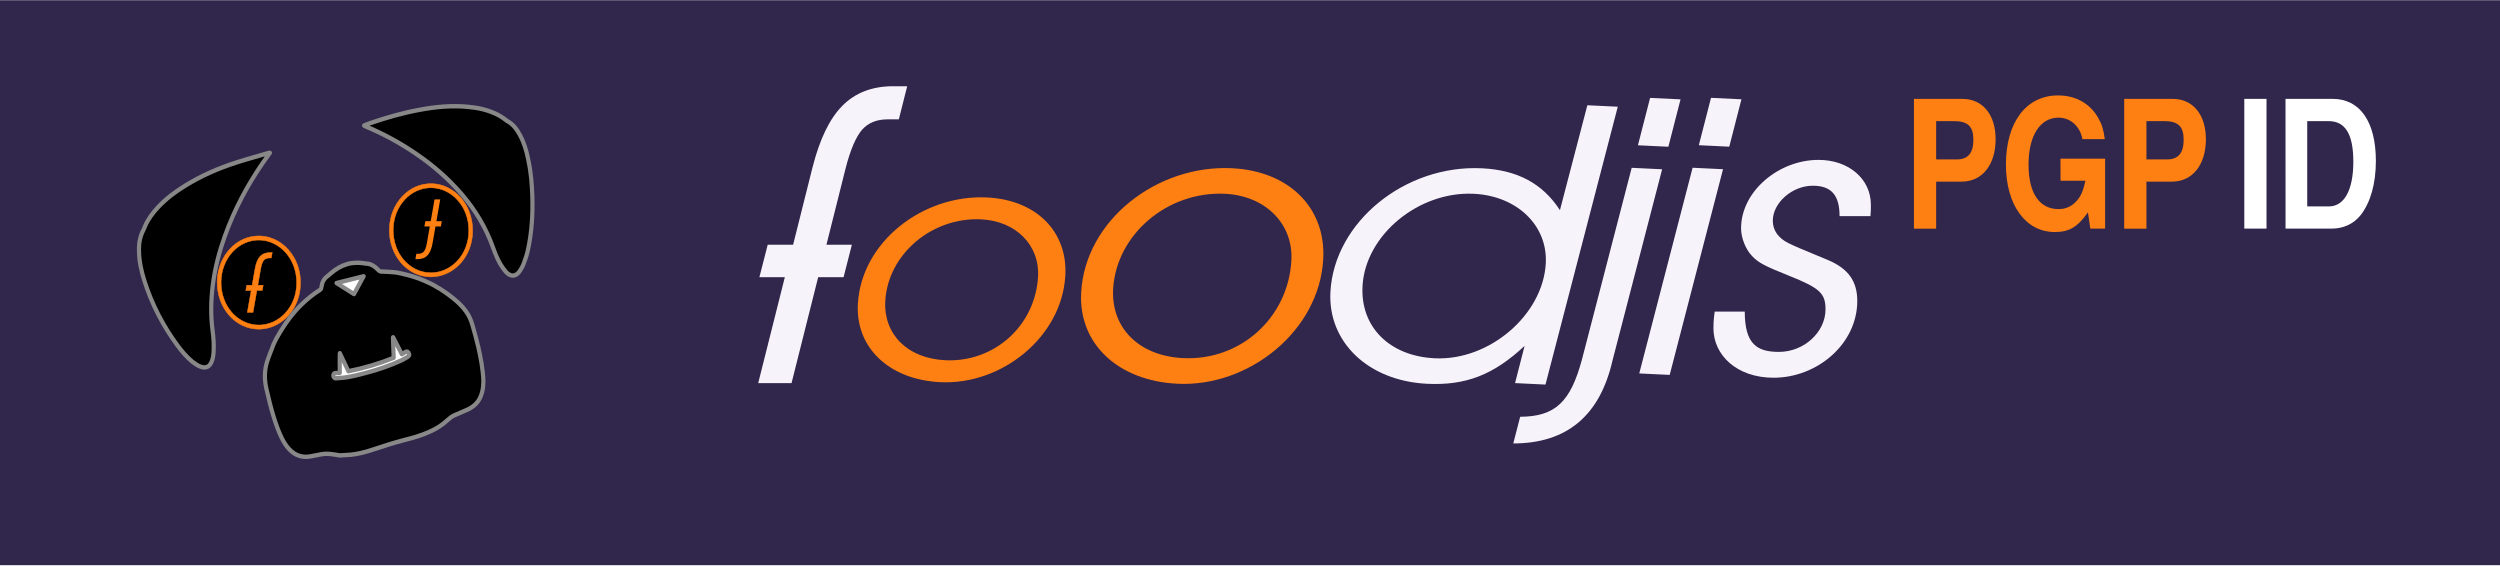
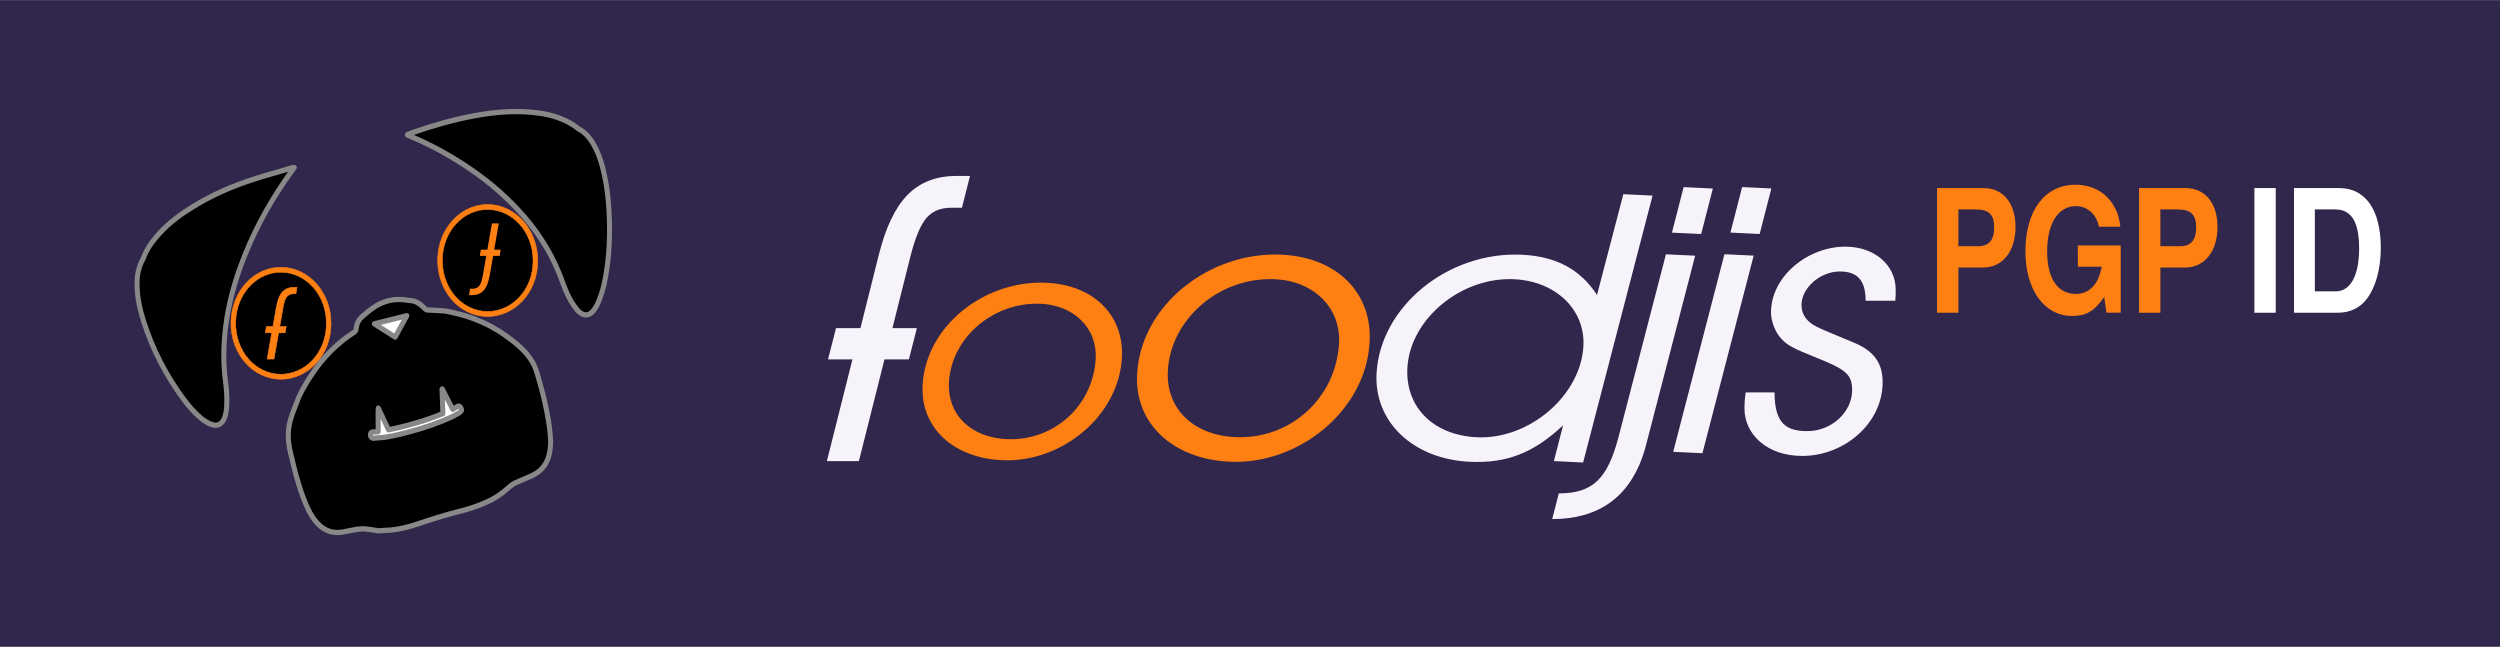
- <svg xmlns="http://www.w3.org/2000/svg" xmlns:xlink="http://www.w3.org/1999/xlink" width="266.2" height="60.2" viewBox="0 0 70.551 15.941" version="1.1" id="svg2378" xml:space="preserve">
+ <svg xmlns="http://www.w3.org/2000/svg" xmlns:xlink="http://www.w3.org/1999/xlink" width="277.1" height="71.7" viewBox="0 0 73.446 18.998" version="1.1" id="svg2378" xml:space="preserve">
  <defs id="defs2375">
    <linearGradient id="linearGradient3578">
      <stop style="stop-color:#da2a2a;stop-opacity:1;" offset="0" id="stop3576" />
    </linearGradient>
    <linearGradient id="linearGradient3550">
      <stop style="stop-color:#1a1a37;stop-opacity:0;" offset="0" id="stop3548" />
    </linearGradient>
    <linearGradient id="linearGradient6959">
      <stop style="stop-color:#888888;stop-opacity:1;" offset="0" id="stop6955" />
      <stop style="stop-color:#888888;stop-opacity:0;" offset="1" id="stop6957" />
    </linearGradient>
    <linearGradient xlink:href="#linearGradient6959" id="linearGradient6961" x1="17.372" y1="195.475" x2="244.382" y2="195.475" gradientUnits="userSpaceOnUse" />
  </defs>
-   <rect id="ground" x="0" y="0" width="70.551" height="15.941" style="fill:#31264b" />
+   <rect id="ground" x="0" y="0" width="73.446" height="18.998" style="fill:#31264b" />
  <g id="layer1">
-     <g id="foodjis-pug" transform="translate(3.41872,1.86208) scale(0.088882)">
-       <clipPath id="fj-clip-pug">
-         <rect x="0" y="0" width="250" height="250" id="fj-rect1" />
-       </clipPath>
-       <clipPath id="fj-clipPath6">
-         <rect x="0" y="0" width="250" height="250" id="fj-rect6" />
-       </clipPath>
-       <g transform="matrix(0.5374568,0,0,0.5501732,0.9449302,-0.4174595)" id="fj-pug" clip-path="url(#fj-clip-pug)">
-         <defs id="fj-defs2">
-           <clipPath id="fj-clipPath2">
-             <rect x="0" y="0" width="250" height="250" id="fj-rect2" />
-           </clipPath>
-         </defs>
-         <defs id="fj-defs49">
-           <linearGradient id="fj-linearGradient2">
-             <stop style="stop-color:#da2a2a;stop-opacity:1;" offset="0" id="fj-stop2" />
-           </linearGradient>
-           <linearGradient id="fj-RESERVED_FOR_INKSCAPE_DUPLICATE_DEF_000000000">
-             <stop style="stop-color:#da2a2a;stop-opacity:1;" offset="0" id="fj-stop3568" />
-           </linearGradient>
-           <linearGradient id="fj-linearGradient3">
-             <stop style="stop-color:#1a1a37;stop-opacity:0;" offset="0" id="fj-stop3" />
-           </linearGradient>
-           <linearGradient id="fj-RESERVED_FOR_INKSCAPE_DUPLICATE_DEF_000000001">
-             <stop style="stop-color:#da2a2a;stop-opacity:1;" offset="0" id="fj-stop3528" />
-           </linearGradient>
-         </defs>
-         <style type="text/css" id="fj-style2-2">
+     <g id="pug-scaled" transform="translate(3.5027,1.8581) scale(1.25) translate(-3.5027,-1.8581)">
+       <g id="foodjis-pug" transform="translate(3.41872,1.86208) scale(0.088882)">
+         <clipPath id="fj-clip-pug">
+           <rect x="0" y="0" width="250" height="250" id="fj-rect1" />
+         </clipPath>
+         <clipPath id="fj-clipPath6">
+           <rect x="0" y="0" width="250" height="250" id="fj-rect6" />
+         </clipPath>
+         <g transform="matrix(0.5374568,0,0,0.5501732,0.9449302,-0.4174595)" id="fj-pug" clip-path="url(#fj-clip-pug)">
+           <defs id="fj-defs2">
+             <clipPath id="fj-clipPath2">
+               <rect x="0" y="0" width="250" height="250" id="fj-rect2" />
+             </clipPath>
+           </defs>
+           <defs id="fj-defs49">
+             <linearGradient id="fj-linearGradient2">
+               <stop style="stop-color:#da2a2a;stop-opacity:1;" offset="0" id="fj-stop2" />
+             </linearGradient>
+             <linearGradient id="fj-RESERVED_FOR_INKSCAPE_DUPLICATE_DEF_000000000">
+               <stop style="stop-color:#da2a2a;stop-opacity:1;" offset="0" id="fj-stop3568" />
+             </linearGradient>
+             <linearGradient id="fj-linearGradient3">
+               <stop style="stop-color:#1a1a37;stop-opacity:0;" offset="0" id="fj-stop3" />
+             </linearGradient>
+             <linearGradient id="fj-RESERVED_FOR_INKSCAPE_DUPLICATE_DEF_000000001">
+               <stop style="stop-color:#da2a2a;stop-opacity:1;" offset="0" id="fj-stop3528" />
+             </linearGradient>
+           </defs>
+           <style type="text/css" id="fj-style2-2">
	.st0{fill:#FAFAFA;}
	.st1{fill:none;}
	.st2{enable-background:new    ;}
	.st3{fill:#FF8012;}
	.st4{font-family:'GalanoClassic-MediumItalic';}
	.st5{font-size:171.889px;}
	.st6{letter-spacing:-5;}
	.st7{fill:#5E6363;}
	.st8{fill:#784343;}
	.st9{fill:#DB4040;}
	.st10{fill:#797474;}
	.st11{fill:none;stroke:#FFC951;stroke-width:4;stroke-miterlimit:10;}
</style>
-         <rect style="fill:#31264b" id="fj-rect19561-9" width="294.068" height="278.864" x="-335.953" y="-57.098" />
-         <g id="fj-g2" style="font-style:italic;font-size:76.851px;line-height:1;font-family:'TeX Gyre Adventor';-inkscape-font-specification:'TeX Gyre Adventor, Italic';letter-spacing:-2.217px;word-spacing:0px;stroke-width:0.443;enable-background:new" class="st2" transform="scale(0.9674853,1.033607)" aria-label="djibian">
-           <path style="letter-spacing:-5;fill:#fafafa" d="m 60.616,338.366 h -5.687 l -3.996,21.441 c -3.535,-5.226 -8.377,-7.685 -14.986,-7.685 -14.371,0 -26.898,12.296 -26.898,26.36 0,10.221 7.993,17.676 18.982,17.676 7.224,0 12.296,-2.459 17.753,-8.607 l -1.383,7.608 h 5.687 z m -25.899,18.982 c 8.069,0 14.141,5.687 14.141,13.372 0,10.452 -9.53,20.212 -19.674,20.212 -8.53,0 -14.217,-5.61 -14.217,-13.91 0,-10.298 9.453,-19.674 19.751,-19.674 z" id="fj-path1" />
-           <path style="letter-spacing:-3.879px;fill:#ff8012" d="m 68.527,353.122 h -5.687 l -7.224,39.117 c -1.691,8.761 -4.381,11.835 -10.913,12.219 l -0.999,5.456 c 9.991,-0.538 15.831,-6.455 17.599,-17.676 z m -4.842,-5.072 h 5.687 l 1.844,-9.683 h -5.687 z m 2.806,47.11 h 5.687 l 7.762,-42.038 h -5.687 z m 8.761,-47.11 h 5.687 l 1.768,-9.683 h -5.687 z" id="fj-path2" />
-           <path style="letter-spacing:-3.879px;fill:#fafafa" d="m 77.983,395.159 h 5.687 l 1.306,-7.224 c 2.69,5.226 8.069,8.223 14.909,8.223 14.371,0 26.744,-12.142 26.744,-26.36 0,-10.298 -7.762,-17.676 -18.521,-17.676 -6.993,0 -13.526,2.997 -17.983,8.223 l 4.073,-21.979 h -5.687 z m 29.05,-37.811 c 8.223,0 13.68,5.38 13.68,13.372 0,10.759 -9.376,20.212 -19.981,20.212 -4.765,0 -8.223,-1.614 -10.913,-4.995 -2.075,-2.69 -2.997,-5.38 -2.997,-8.992 0,-5.226 3.228,-11.528 7.762,-15.14 3.612,-2.843 7.993,-4.457 12.45,-4.457 z m 19.483,37.811 h 5.687 l 7.762,-42.038 h -5.687 z m 8.761,-47.11 h 5.687 l 1.768,-9.683 h -5.687 z m 53.298,5.072 h -5.687 l -1.383,7.455 c -1.537,-2.997 -2.613,-4.304 -4.688,-5.687 -2.767,-1.844 -6.302,-2.767 -10.298,-2.767 -14.294,0 -26.591,12.219 -26.591,26.437 0,10.605 7.531,17.599 18.829,17.599 7.147,0 11.528,-2.075 17.753,-8.377 l -1.383,7.378 h 5.687 z m -22.594,4.227 c 7.685,0 13.372,5.61 13.372,13.295 0,10.682 -9.222,20.289 -19.443,20.289 -8.377,0 -14.064,-5.61 -14.064,-13.833 0,-10.529 9.453,-19.751 20.135,-19.751 z m 20.636,37.811 h 5.687 l 4.304,-23.132 c 0.922,-4.842 1.844,-7.147 3.919,-9.53 2.767,-3.151 7.224,-5.149 11.451,-5.149 6.532,0 10.682,3.919 10.682,10.068 0,1.537 -0.231,3.458 -0.615,5.687 l -4.073,22.056 h 5.687 l 4.073,-22.056 c 0.692,-3.843 0.845,-5.072 0.845,-7.07 0,-8.53 -5.841,-13.91 -15.063,-13.91 -5.303,0 -9.914,2.075 -14.448,6.455 l 0.999,-5.456 h -5.687 z" id="fj-path3" />
-         </g>
-         <g id="fj-g3" transform="matrix(1.370693,0,0,1.411098,-43.53973,1.909353)">
-           <g id="fj-g14" style="stroke:#ff8012;stroke-width:0.2;stroke-dasharray:none;stroke-opacity:1">
-             <g id="fj-g13" transform="matrix(1.17098,0,0,1.17098,-22.43117,-17.41459)" style="stroke:#ff8012;stroke-width:0.171;stroke-dasharray:none;stroke-opacity:1">
-               <path style="color:#000000;fill:#000000;stroke:#ff8012;stroke-width:0.171;stroke-dasharray:none;stroke-opacity:1" d="m 95.804,105.291 c -8.243,-0.076 -14.694,-7.094 -14.55,-15.867 0.143,-8.696 6.881,-15.486 14.98,-15.257 7.741,0.229 14.264,6.866 14.264,15.638 10e-6,8.925 -6.809,15.486 -14.694,15.486 z" id="fj-path4" />
-               <path style="color:#000000;fill:#ff8012;stroke:#ff8012;stroke-width:0.171;stroke-dasharray:none;stroke-opacity:1" d="m 96.254,73.451 c -8.51,-0.24 -15.567,6.901 -15.717,15.961 -0.149,9.13 6.614,16.516 15.26,16.596 h 0.004 0.004 c 8.282,0 15.408,-6.914 15.408,-16.203 0,-9.128 -6.819,-16.113 -14.957,-16.354 z m -0.041,1.432 c 7.344,0.217 13.568,6.504 13.568,14.922 1e-5,8.559 -6.486,14.768 -13.971,14.771 C 87.971,104.504 81.831,97.851 81.969,89.436 82.106,81.103 88.524,74.666 96.213,74.883 Z" id="fj-path13" />
+           <rect style="fill:#31264b" id="fj-rect19561-9" width="294.068" height="278.864" x="-335.953" y="-57.098" />
+           <g id="fj-g2" style="font-style:italic;font-size:76.851px;line-height:1;font-family:'TeX Gyre Adventor';-inkscape-font-specification:'TeX Gyre Adventor, Italic';letter-spacing:-2.217px;word-spacing:0px;stroke-width:0.443;enable-background:new" class="st2" transform="scale(0.9674853,1.033607)" aria-label="djibian">
+             <path style="letter-spacing:-5;fill:#fafafa" d="m 60.616,338.366 h -5.687 l -3.996,21.441 c -3.535,-5.226 -8.377,-7.685 -14.986,-7.685 -14.371,0 -26.898,12.296 -26.898,26.36 0,10.221 7.993,17.676 18.982,17.676 7.224,0 12.296,-2.459 17.753,-8.607 l -1.383,7.608 h 5.687 z m -25.899,18.982 c 8.069,0 14.141,5.687 14.141,13.372 0,10.452 -9.53,20.212 -19.674,20.212 -8.53,0 -14.217,-5.61 -14.217,-13.91 0,-10.298 9.453,-19.674 19.751,-19.674 z" id="fj-path1" />
+             <path style="letter-spacing:-3.879px;fill:#ff8012" d="m 68.527,353.122 h -5.687 l -7.224,39.117 c -1.691,8.761 -4.381,11.835 -10.913,12.219 l -0.999,5.456 c 9.991,-0.538 15.831,-6.455 17.599,-17.676 z m -4.842,-5.072 h 5.687 l 1.844,-9.683 h -5.687 z m 2.806,47.11 h 5.687 l 7.762,-42.038 h -5.687 z m 8.761,-47.11 h 5.687 l 1.768,-9.683 h -5.687 z" id="fj-path2" />
+             <path style="letter-spacing:-3.879px;fill:#fafafa" d="m 77.983,395.159 h 5.687 l 1.306,-7.224 c 2.69,5.226 8.069,8.223 14.909,8.223 14.371,0 26.744,-12.142 26.744,-26.36 0,-10.298 -7.762,-17.676 -18.521,-17.676 -6.993,0 -13.526,2.997 -17.983,8.223 l 4.073,-21.979 h -5.687 z m 29.05,-37.811 c 8.223,0 13.68,5.38 13.68,13.372 0,10.759 -9.376,20.212 -19.981,20.212 -4.765,0 -8.223,-1.614 -10.913,-4.995 -2.075,-2.69 -2.997,-5.38 -2.997,-8.992 0,-5.226 3.228,-11.528 7.762,-15.14 3.612,-2.843 7.993,-4.457 12.45,-4.457 z m 19.483,37.811 h 5.687 l 7.762,-42.038 h -5.687 z m 8.761,-47.11 h 5.687 l 1.768,-9.683 h -5.687 z m 53.298,5.072 h -5.687 l -1.383,7.455 c -1.537,-2.997 -2.613,-4.304 -4.688,-5.687 -2.767,-1.844 -6.302,-2.767 -10.298,-2.767 -14.294,0 -26.591,12.219 -26.591,26.437 0,10.605 7.531,17.599 18.829,17.599 7.147,0 11.528,-2.075 17.753,-8.377 l -1.383,7.378 h 5.687 z m -22.594,4.227 c 7.685,0 13.372,5.61 13.372,13.295 0,10.682 -9.222,20.289 -19.443,20.289 -8.377,0 -14.064,-5.61 -14.064,-13.833 0,-10.529 9.453,-19.751 20.135,-19.751 z m 20.636,37.811 h 5.687 l 4.304,-23.132 c 0.922,-4.842 1.844,-7.147 3.919,-9.53 2.767,-3.151 7.224,-5.149 11.451,-5.149 6.532,0 10.682,3.919 10.682,10.068 0,1.537 -0.231,3.458 -0.615,5.687 l -4.073,22.056 h 5.687 l 4.073,-22.056 c 0.692,-3.843 0.845,-5.072 0.845,-7.07 0,-8.53 -5.841,-13.91 -15.063,-13.91 -5.303,0 -9.914,2.075 -14.448,6.455 l 0.999,-5.456 h -5.687 z" id="fj-path3" />
+           </g>
+           <g id="fj-g3" transform="matrix(1.370693,0,0,1.411098,-43.53973,1.909353)">
+             <g id="fj-g14" style="stroke:#ff8012;stroke-width:0.2;stroke-dasharray:none;stroke-opacity:1">
+               <g id="fj-g13" transform="matrix(1.17098,0,0,1.17098,-22.43117,-17.41459)" style="stroke:#ff8012;stroke-width:0.171;stroke-dasharray:none;stroke-opacity:1">
+                 <path style="color:#000000;fill:#000000;stroke:#ff8012;stroke-width:0.171;stroke-dasharray:none;stroke-opacity:1" d="m 95.804,105.291 c -8.243,-0.076 -14.694,-7.094 -14.55,-15.867 0.143,-8.696 6.881,-15.486 14.98,-15.257 7.741,0.229 14.264,6.866 14.264,15.638 10e-6,8.925 -6.809,15.486 -14.694,15.486 z" id="fj-path4" />
+                 <path style="color:#000000;fill:#ff8012;stroke:#ff8012;stroke-width:0.171;stroke-dasharray:none;stroke-opacity:1" d="m 96.254,73.451 c -8.51,-0.24 -15.567,6.901 -15.717,15.961 -0.149,9.13 6.614,16.516 15.26,16.596 h 0.004 0.004 c 8.282,0 15.408,-6.914 15.408,-16.203 0,-9.128 -6.819,-16.113 -14.957,-16.354 z m -0.041,1.432 c 7.344,0.217 13.568,6.504 13.568,14.922 1e-5,8.559 -6.486,14.768 -13.971,14.771 C 87.971,104.504 81.831,97.851 81.969,89.436 82.106,81.103 88.524,74.666 96.213,74.883 Z" id="fj-path13" />
+               </g>
+               <path style="font-style:italic;font-size:25.606px;line-height:1;font-family:'TeX Gyre Adventor';-inkscape-font-specification:'TeX Gyre Adventor, Italic';letter-spacing:-1.293px;word-spacing:0px;fill:#ff8012;stroke:#ff8012;stroke-width:0.2;enable-background:new" d="m -166.117,-76.06 h 2.526 l -1.688,8.702 h 2.388 l -0.413,2.075 h -2.388 l -1.275,6.589 q -0.663,3.376 -2.238,4.901 -1.575,1.525 -4.413,1.525 h -0.963 l 0.413,-2.125 h 0.788 q 1.675,0 2.551,-0.938 0.863,-0.938 1.338,-3.363 l 1.275,-6.589 h -2.388 l 0.413,-2.075 h 2.388 z" id="fj-text18-3-3" class="st2" transform="matrix(-0.9731534,-0.00181301,0.00191441,-1.027584,-74.19001,21.38062)" aria-label="Ɉ" />
            </g>
-             <path style="font-style:italic;font-size:25.606px;line-height:1;font-family:'TeX Gyre Adventor';-inkscape-font-specification:'TeX Gyre Adventor, Italic';letter-spacing:-1.293px;word-spacing:0px;fill:#ff8012;stroke:#ff8012;stroke-width:0.2;enable-background:new" d="m -166.117,-76.06 h 2.526 l -1.688,8.702 h 2.388 l -0.413,2.075 h -2.388 l -1.275,6.589 q -0.663,3.376 -2.238,4.901 -1.575,1.525 -4.413,1.525 h -0.963 l 0.413,-2.125 h 0.788 q 1.675,0 2.551,-0.938 0.863,-0.938 1.338,-3.363 l 1.275,-6.589 h -2.388 l 0.413,-2.075 h 2.388 z" id="fj-text18-3-3" class="st2" transform="matrix(-0.9731534,-0.00181301,0.00191441,-1.027584,-74.19001,21.38062)" aria-label="Ɉ" />
+             <ellipse transform="matrix(0.9761514,-0.2170907,0.2641001,0.9644953,0,0)" class="st0" cx="101.039" cy="117.902" rx="9.09" ry="7.547" id="fj-ellipse14" style="fill:#ffffff;stroke-width:0.87" />
+             <ellipse transform="matrix(0.9761514,-0.2170907,0.2641001,0.9644953,0,0)" class="st0" cx="101.568" cy="149.414" rx="29.878" ry="11.95" id="fj-ellipse15" style="fill:#ffffff;stroke-width:0.87" />
+             <path d="m 94.601,34.618 c -1.121,1.545 -2.177,2.827 -3.157,4.2 -6.513,9.011 -12.121,18.855 -16.3,29.907 -2.358,6.266 -4.195,12.82 -5.141,19.763 -0.825,6.153 -0.989,12.422 -0.126,18.734 0.379,2.668 0.614,5.418 0.48,8.064 -0.027,1.413 -0.204,2.732 -0.601,4.041 -0.867,2.616 -2.447,3.522 -4.811,2.806 -1.33,-0.409 -2.452,-1.163 -3.65,-2.008 -2.402,-1.868 -4.524,-4.166 -6.509,-6.723 C 48.679,105.546 43.786,96.769 40.465,86.819 39.167,82.876 38.236,78.948 38.174,74.791 c -0.103,-3.186 0.459,-6.168 1.985,-8.757 0.279,-0.43 0.408,-0.955 0.614,-1.389 1.365,-3.037 3.336,-5.43 5.46,-7.64 3.54,-3.654 7.619,-6.49 11.855,-8.966 7.037,-4.127 14.474,-7.177 22.153,-9.51 4.564,-1.402 9.136,-2.537 13.703,-3.851 0.217,-0.08 0.29,-0.076 0.656,-0.061 z" id="fj-path15" style="fill:#000000;fill-opacity:1;stroke:#888888;stroke-width:1.8;stroke-linecap:round;stroke-linejoin:round;stroke-miterlimit:4;stroke-dasharray:none;stroke-opacity:1;paint-order:normal" />
+             <path d="m 135.21,23.399 c 0.724,-0.235 1.445,-0.559 2.169,-0.794 7.167,-2.354 14.492,-4.348 21.913,-5.631 6.838,-1.219 13.769,-1.815 20.813,-1.168 4.035,0.344 8.011,1.128 11.945,2.883 1.485,0.68 2.976,1.538 4.326,2.566 0.152,0.183 0.375,0.281 0.598,0.378 2.232,1.153 3.98,3.171 5.3,5.524 1.782,3.079 2.84,6.394 3.614,9.962 1.189,5.088 1.645,10.145 1.811,15.279 0.24,7.435 -0.255,14.751 -1.858,21.756 -0.447,2.014 -1.117,3.931 -1.863,5.757 -0.473,1.218 -1.168,2.338 -1.869,3.281 -1.687,2.14 -3.808,2.14 -5.776,0.114 -0.834,-0.919 -1.599,-1.923 -2.292,-3.012 -1.235,-1.996 -2.183,-4.157 -3.06,-6.403 -3.208,-8.707 -7.982,-16.066 -13.823,-22.496 -5.689,-6.247 -11.927,-11.368 -18.655,-15.802 -7.325,-4.812 -14.842,-8.749 -22.696,-11.815 -0.223,-0.098 -0.372,-0.192 -0.595,-0.29 0,0 -0.002,-0.088 -0.002,-0.088 z" id="fj-path16" style="fill:#000000;fill-opacity:1;stroke:#888888;stroke-width:1.8;stroke-linecap:round;stroke-linejoin:round;stroke-miterlimit:4;stroke-dasharray:none;stroke-opacity:1;paint-order:normal" />
+             <path d="m 184.375,113.889 c -0.708,-2.942 -1.584,-5.802 -2.463,-8.75 -0.589,-2.054 -1.517,-4.032 -2.774,-5.668 -1.707,-2.271 -3.736,-4.022 -5.843,-5.6 -0.967,-0.742 -1.93,-1.395 -2.893,-2.048 -0.875,-0.561 -1.749,-1.123 -2.624,-1.685 -0.263,-0.186 -0.519,-0.195 -0.782,-0.381 -1.834,-1.126 -3.744,-1.99 -5.651,-2.765 -3.383,-1.446 -6.916,-2.368 -10.443,-3.112 -1.032,-0.214 -1.979,-0.424 -3.004,-0.461 -1.798,-0.152 -3.592,-0.216 -5.387,-0.28 -0.427,-0.015 -0.687,-0.113 -1.042,-0.479 -1.595,-1.559 -3.347,-2.771 -5.395,-2.756 -0.256,-0.009 -0.516,-0.107 -0.772,-0.116 -2.574,-0.357 -5.048,-0.357 -7.496,0.352 -2.534,0.705 -4.873,2.036 -6.942,3.73 -0.496,0.424 -1.077,0.846 -1.573,1.27 -1.413,1.01 -2.214,2.396 -2.482,4.331 -0.059,0.705 -0.305,0.961 -0.804,1.297 -2.671,1.584 -5.158,3.529 -7.552,5.653 -3.63,3.318 -6.727,7.185 -9.465,11.508 -0.561,0.952 -1.126,1.816 -1.688,2.768 -0.397,0.781 -0.794,1.563 -1.192,2.344 -0.158,0.348 -0.312,0.784 -0.466,1.221 -0.702,1.743 -1.49,3.483 -2.104,5.317 -1.391,3.84 -1.409,7.905 -0.312,12.099 0.906,3.656 1.812,7.313 2.967,10.801 0.965,2.951 2.011,5.817 3.393,8.518 0.921,1.801 2.01,3.519 3.427,4.895 2.66,2.658 5.674,3.384 8.898,2.88 1.781,-0.29 3.473,-0.672 5.255,-0.962 1.104,-0.137 2.212,-0.186 3.326,-0.058 1.456,0.14 2.83,0.366 4.204,0.592 1.617,-0.119 3.152,-0.153 4.769,-0.272 3.23,-0.327 6.359,-1.099 9.395,-2.052 4.722,-1.511 9.447,-2.934 14.182,-4.091 3.638,-0.843 7.183,-1.866 10.541,-3.337 2.773,-1.139 5.359,-2.726 7.671,-4.765 0.828,-0.678 1.656,-1.355 2.579,-1.764 1.85,-0.73 3.696,-1.548 5.546,-2.277 1.85,-0.73 3.516,-1.819 4.819,-3.453 1.79,-2.323 2.363,-5.219 2.418,-8.311 -0.18,-4.78 -1.126,-9.498 -2.239,-14.134 z m -49.385,-28.807 -4.163,7.277 -7.509,-4.51 z m 19.487,32.516 c -0.164,0.171 -0.414,0.339 -0.578,0.51 -0.838,0.412 -1.672,0.913 -2.51,1.325 -5.037,2.207 -10.179,3.88 -15.506,5.193 -2.704,0.699 -5.327,1.313 -8.041,1.747 -1.696,0.293 -3.234,0.238 -4.933,0.443 -0.342,-0.012 -0.865,-0.296 -0.977,-1.007 -0.014,-0.354 0.045,-1.059 0.811,-1.12 0.766,-0.061 1.107,-0.049 1.959,-0.107 0.068,-2.738 -0.118,-5.396 0.038,-8.042 1.201,2.429 2.487,4.862 3.691,7.38 6.694,-1.264 13.197,-3.066 19.505,-5.493 -0.107,-2.832 -0.21,-5.576 -0.314,-8.32 0,0 0.082,-0.086 0.082,-0.086 1.28,2.255 2.477,4.596 3.76,6.94 0.752,-0.415 1.084,-0.669 1.754,-0.998 0.168,-0.082 0.674,-0.241 0.947,0.21 0.089,0.092 0.266,0.275 0.365,0.632 0.174,0.095 0.112,0.711 -0.056,0.794 z" id="fj-path17" style="fill:#000000;fill-opacity:1;stroke:#888888;stroke-width:1.8;stroke-linecap:round;stroke-linejoin:round;stroke-miterlimit:4;stroke-dasharray:none;stroke-opacity:1;paint-order:normal" />
+             <g id="fj-g19" transform="matrix(1.17098,0,0,1.17098,51.75884,-38.79521)" style="stroke:#ff8012;stroke-width:0.171;stroke-dasharray:none;stroke-opacity:1">
+               <path style="color:#000000;fill:#000000;stroke:#ff8012;stroke-width:0.171;stroke-dasharray:none;stroke-opacity:1" d="m 95.804,105.291 c -8.243,-0.076 -14.694,-7.094 -14.55,-15.867 0.143,-8.696 6.881,-15.486 14.98,-15.257 7.741,0.229 14.264,6.866 14.264,15.638 10e-6,8.925 -6.809,15.486 -14.694,15.486 z" id="fj-path18" />
+               <path style="color:#000000;fill:#ff8012;stroke:#ff8012;stroke-width:0.171;stroke-dasharray:none;stroke-opacity:1" d="m 96.254,73.451 c -8.51,-0.24 -15.567,6.901 -15.717,15.961 -0.149,9.13 6.614,16.516 15.26,16.596 h 0.004 0.004 c 8.282,0 15.408,-6.914 15.408,-16.203 0,-9.128 -6.819,-16.113 -14.957,-16.354 z m -0.041,1.432 c 7.344,0.217 13.568,6.504 13.568,14.922 1e-5,8.559 -6.486,14.768 -13.971,14.771 C 87.971,104.504 81.831,97.851 81.969,89.436 82.106,81.103 88.524,74.666 96.213,74.883 Z" id="fj-path19" />
+             </g>
+             <path style="font-style:italic;font-size:25.606px;line-height:1;font-family:'TeX Gyre Adventor';-inkscape-font-specification:'TeX Gyre Adventor, Italic';letter-spacing:-1.293px;word-spacing:0px;fill:#ff8012;enable-background:new" d="m 93.876,73.001 h 2.526 l -1.688,8.702 h 2.388 l -0.413,2.075 h -2.388 l -1.275,6.589 q -0.663,3.376 -2.238,4.901 -1.575,1.525 -4.413,1.525 h -0.963 l 0.413,-2.125 h 0.788 q 1.675,0 2.551,-0.938 0.863,-0.938 1.338,-3.363 l 1.275,-6.589 h -2.388 l 0.413,-2.075 h 2.388 z" id="fj-text18-3" class="st2" transform="matrix(0.9731551,0,0,1.027585,74.19001,-21.38062)" aria-label="Ɉ" />
          </g>
-           <ellipse transform="matrix(0.9761514,-0.2170907,0.2641001,0.9644953,0,0)" class="st0" cx="101.039" cy="117.902" rx="9.09" ry="7.547" id="fj-ellipse14" style="fill:#ffffff;stroke-width:0.87" />
-           <ellipse transform="matrix(0.9761514,-0.2170907,0.2641001,0.9644953,0,0)" class="st0" cx="101.568" cy="149.414" rx="29.878" ry="11.95" id="fj-ellipse15" style="fill:#ffffff;stroke-width:0.87" />
-           <path d="m 94.601,34.618 c -1.121,1.545 -2.177,2.827 -3.157,4.2 -6.513,9.011 -12.121,18.855 -16.3,29.907 -2.358,6.266 -4.195,12.82 -5.141,19.763 -0.825,6.153 -0.989,12.422 -0.126,18.734 0.379,2.668 0.614,5.418 0.48,8.064 -0.027,1.413 -0.204,2.732 -0.601,4.041 -0.867,2.616 -2.447,3.522 -4.811,2.806 -1.33,-0.409 -2.452,-1.163 -3.65,-2.008 -2.402,-1.868 -4.524,-4.166 -6.509,-6.723 C 48.679,105.546 43.786,96.769 40.465,86.819 39.167,82.876 38.236,78.948 38.174,74.791 c -0.103,-3.186 0.459,-6.168 1.985,-8.757 0.279,-0.43 0.408,-0.955 0.614,-1.389 1.365,-3.037 3.336,-5.43 5.46,-7.64 3.54,-3.654 7.619,-6.49 11.855,-8.966 7.037,-4.127 14.474,-7.177 22.153,-9.51 4.564,-1.402 9.136,-2.537 13.703,-3.851 0.217,-0.08 0.29,-0.076 0.656,-0.061 z" id="fj-path15" style="fill:#000000;fill-opacity:1;stroke:#888888;stroke-width:1.8;stroke-linecap:round;stroke-linejoin:round;stroke-miterlimit:4;stroke-dasharray:none;stroke-opacity:1;paint-order:normal" />
-           <path d="m 135.21,23.399 c 0.724,-0.235 1.445,-0.559 2.169,-0.794 7.167,-2.354 14.492,-4.348 21.913,-5.631 6.838,-1.219 13.769,-1.815 20.813,-1.168 4.035,0.344 8.011,1.128 11.945,2.883 1.485,0.68 2.976,1.538 4.326,2.566 0.152,0.183 0.375,0.281 0.598,0.378 2.232,1.153 3.98,3.171 5.3,5.524 1.782,3.079 2.84,6.394 3.614,9.962 1.189,5.088 1.645,10.145 1.811,15.279 0.24,7.435 -0.255,14.751 -1.858,21.756 -0.447,2.014 -1.117,3.931 -1.863,5.757 -0.473,1.218 -1.168,2.338 -1.869,3.281 -1.687,2.14 -3.808,2.14 -5.776,0.114 -0.834,-0.919 -1.599,-1.923 -2.292,-3.012 -1.235,-1.996 -2.183,-4.157 -3.06,-6.403 -3.208,-8.707 -7.982,-16.066 -13.823,-22.496 -5.689,-6.247 -11.927,-11.368 -18.655,-15.802 -7.325,-4.812 -14.842,-8.749 -22.696,-11.815 -0.223,-0.098 -0.372,-0.192 -0.595,-0.29 0,0 -0.002,-0.088 -0.002,-0.088 z" id="fj-path16" style="fill:#000000;fill-opacity:1;stroke:#888888;stroke-width:1.8;stroke-linecap:round;stroke-linejoin:round;stroke-miterlimit:4;stroke-dasharray:none;stroke-opacity:1;paint-order:normal" />
-           <path d="m 184.375,113.889 c -0.708,-2.942 -1.584,-5.802 -2.463,-8.75 -0.589,-2.054 -1.517,-4.032 -2.774,-5.668 -1.707,-2.271 -3.736,-4.022 -5.843,-5.6 -0.967,-0.742 -1.93,-1.395 -2.893,-2.048 -0.875,-0.561 -1.749,-1.123 -2.624,-1.685 -0.263,-0.186 -0.519,-0.195 -0.782,-0.381 -1.834,-1.126 -3.744,-1.99 -5.651,-2.765 -3.383,-1.446 -6.916,-2.368 -10.443,-3.112 -1.032,-0.214 -1.979,-0.424 -3.004,-0.461 -1.798,-0.152 -3.592,-0.216 -5.387,-0.28 -0.427,-0.015 -0.687,-0.113 -1.042,-0.479 -1.595,-1.559 -3.347,-2.771 -5.395,-2.756 -0.256,-0.009 -0.516,-0.107 -0.772,-0.116 -2.574,-0.357 -5.048,-0.357 -7.496,0.352 -2.534,0.705 -4.873,2.036 -6.942,3.73 -0.496,0.424 -1.077,0.846 -1.573,1.27 -1.413,1.01 -2.214,2.396 -2.482,4.331 -0.059,0.705 -0.305,0.961 -0.804,1.297 -2.671,1.584 -5.158,3.529 -7.552,5.653 -3.63,3.318 -6.727,7.185 -9.465,11.508 -0.561,0.952 -1.126,1.816 -1.688,2.768 -0.397,0.781 -0.794,1.563 -1.192,2.344 -0.158,0.348 -0.312,0.784 -0.466,1.221 -0.702,1.743 -1.49,3.483 -2.104,5.317 -1.391,3.84 -1.409,7.905 -0.312,12.099 0.906,3.656 1.812,7.313 2.967,10.801 0.965,2.951 2.011,5.817 3.393,8.518 0.921,1.801 2.01,3.519 3.427,4.895 2.66,2.658 5.674,3.384 8.898,2.88 1.781,-0.29 3.473,-0.672 5.255,-0.962 1.104,-0.137 2.212,-0.186 3.326,-0.058 1.456,0.14 2.83,0.366 4.204,0.592 1.617,-0.119 3.152,-0.153 4.769,-0.272 3.23,-0.327 6.359,-1.099 9.395,-2.052 4.722,-1.511 9.447,-2.934 14.182,-4.091 3.638,-0.843 7.183,-1.866 10.541,-3.337 2.773,-1.139 5.359,-2.726 7.671,-4.765 0.828,-0.678 1.656,-1.355 2.579,-1.764 1.85,-0.73 3.696,-1.548 5.546,-2.277 1.85,-0.73 3.516,-1.819 4.819,-3.453 1.79,-2.323 2.363,-5.219 2.418,-8.311 -0.18,-4.78 -1.126,-9.498 -2.239,-14.134 z m -49.385,-28.807 -4.163,7.277 -7.509,-4.51 z m 19.487,32.516 c -0.164,0.171 -0.414,0.339 -0.578,0.51 -0.838,0.412 -1.672,0.913 -2.51,1.325 -5.037,2.207 -10.179,3.88 -15.506,5.193 -2.704,0.699 -5.327,1.313 -8.041,1.747 -1.696,0.293 -3.234,0.238 -4.933,0.443 -0.342,-0.012 -0.865,-0.296 -0.977,-1.007 -0.014,-0.354 0.045,-1.059 0.811,-1.12 0.766,-0.061 1.107,-0.049 1.959,-0.107 0.068,-2.738 -0.118,-5.396 0.038,-8.042 1.201,2.429 2.487,4.862 3.691,7.38 6.694,-1.264 13.197,-3.066 19.505,-5.493 -0.107,-2.832 -0.21,-5.576 -0.314,-8.32 0,0 0.082,-0.086 0.082,-0.086 1.28,2.255 2.477,4.596 3.76,6.94 0.752,-0.415 1.084,-0.669 1.754,-0.998 0.168,-0.082 0.674,-0.241 0.947,0.21 0.089,0.092 0.266,0.275 0.365,0.632 0.174,0.095 0.112,0.711 -0.056,0.794 z" id="fj-path17" style="fill:#000000;fill-opacity:1;stroke:#888888;stroke-width:1.8;stroke-linecap:round;stroke-linejoin:round;stroke-miterlimit:4;stroke-dasharray:none;stroke-opacity:1;paint-order:normal" />
-           <g id="fj-g19" transform="matrix(1.17098,0,0,1.17098,51.75884,-38.79521)" style="stroke:#ff8012;stroke-width:0.171;stroke-dasharray:none;stroke-opacity:1">
-             <path style="color:#000000;fill:#000000;stroke:#ff8012;stroke-width:0.171;stroke-dasharray:none;stroke-opacity:1" d="m 95.804,105.291 c -8.243,-0.076 -14.694,-7.094 -14.55,-15.867 0.143,-8.696 6.881,-15.486 14.98,-15.257 7.741,0.229 14.264,6.866 14.264,15.638 10e-6,8.925 -6.809,15.486 -14.694,15.486 z" id="fj-path18" />
-             <path style="color:#000000;fill:#ff8012;stroke:#ff8012;stroke-width:0.171;stroke-dasharray:none;stroke-opacity:1" d="m 96.254,73.451 c -8.51,-0.24 -15.567,6.901 -15.717,15.961 -0.149,9.13 6.614,16.516 15.26,16.596 h 0.004 0.004 c 8.282,0 15.408,-6.914 15.408,-16.203 0,-9.128 -6.819,-16.113 -14.957,-16.354 z m -0.041,1.432 c 7.344,0.217 13.568,6.504 13.568,14.922 1e-5,8.559 -6.486,14.768 -13.971,14.771 C 87.971,104.504 81.831,97.851 81.969,89.436 82.106,81.103 88.524,74.666 96.213,74.883 Z" id="fj-path19" />
-           </g>
-           <path style="font-style:italic;font-size:25.606px;line-height:1;font-family:'TeX Gyre Adventor';-inkscape-font-specification:'TeX Gyre Adventor, Italic';letter-spacing:-1.293px;word-spacing:0px;fill:#ff8012;enable-background:new" d="m 93.876,73.001 h 2.526 l -1.688,8.702 h 2.388 l -0.413,2.075 h -2.388 l -1.275,6.589 q -0.663,3.376 -2.238,4.901 -1.575,1.525 -4.413,1.525 h -0.963 l 0.413,-2.125 h 0.788 q 1.675,0 2.551,-0.938 0.863,-0.938 1.338,-3.363 l 1.275,-6.589 h -2.388 l 0.413,-2.075 h 2.388 z" id="fj-text18-3" class="st2" transform="matrix(0.9731551,0,0,1.027585,74.19001,-21.38062)" aria-label="Ɉ" />
        </g>
      </g>
    </g>
    <g id="g11661">
-       <g id="text18" style="font-style:italic;font-size:11.319px;line-height:1;font-family:'TeX Gyre Adventor';-inkscape-font-specification:'TeX Gyre Adventor, Italic';letter-spacing:-0.327px;word-spacing:0px;stroke-width:0.065" class="st2" transform="scale(1.041056,0.960563)" aria-label="oodjis">
-         <path style="font-size:9.574px;fill:#ff8012" d="m 23.255,8.918 c -0.068,1.291 0.851,2.231 2.238,2.303 1.654,0.087 3.291,-1.323 3.385,-3.13 C 28.946,6.791 28.084,5.863 26.755,5.794 25.015,5.702 23.35,7.101 23.255,8.918 Z m 0.743,-0.086 c 0.072,-1.367 1.261,-2.465 2.599,-2.395 0.937,0.049 1.59,0.754 1.542,1.682 -0.076,1.444 -1.187,2.526 -2.516,2.457 -1.023,-0.054 -1.676,-0.759 -1.625,-1.744 z" id="path2" />
-         <path style="font-size:11.17px;letter-spacing:-0.571px;fill:#ff8012" d="m 29.308,8.58 c -0.079,1.506 0.993,2.602 2.611,2.687 1.93,0.101 3.839,-1.544 3.95,-3.652 0.08,-1.517 -0.926,-2.599 -2.477,-2.68 -2.03,-0.106 -3.973,1.526 -4.084,3.645 z m 0.867,-0.1 c 0.084,-1.595 1.471,-2.876 3.032,-2.794 1.093,0.057 1.855,0.88 1.799,1.962 -0.088,1.684 -1.385,2.948 -2.935,2.866 -1.194,-0.063 -1.956,-0.885 -1.896,-2.034 z" id="path3" />
-         <path style="font-size:11.17px;letter-spacing:-0.571px;fill:#f6f4fa" d="m 36.065,8.558 c -0.078,1.484 1.026,2.626 2.621,2.71 1.049,0.055 1.803,-0.263 2.642,-1.114 l -0.259,1.094 0.825,0.043 1.96,-8.163 -0.825,-0.043 -0.743,3.082 C 41.814,5.381 41.13,4.987 40.17,4.937 38.084,4.827 36.172,6.517 36.065,8.558 Z m 0.87,-0.167 c 0.078,-1.495 1.522,-2.784 3.016,-2.705 1.171,0.061 2.009,0.933 1.951,2.049 -0.08,1.517 -1.537,2.861 -3.009,2.784 -1.227,-0.064 -2.021,-0.922 -1.958,-2.127 z m 4.086,4.63 c 1.454,-0.002 2.347,-0.817 2.689,-2.432 l 1.346,-5.623 -0.825,-0.043 -1.346,5.623 c -0.312,1.259 -0.726,1.685 -1.677,1.691 z m 3.379,-8.76 0.825,0.043 0.33,-1.392 -0.825,-0.043 z" id="path4" />
-         <path style="font-size:11.17px;letter-spacing:0px;fill:#f6f4fa" d="m 44.436,10.964 0.825,0.043 1.446,-6.043 -0.825,-0.043 z m 1.615,-6.705 0.825,0.043 0.33,-1.392 -0.825,-0.043 z m 0.396,5.379 c 0,0.782 0.626,1.452 1.631,1.452 1.184,0 2.268,-0.994 2.268,-2.256 0,-0.57 -0.235,-0.949 -0.804,-1.206 C 48.815,7.304 48.625,7.214 48.48,7.136 48.212,6.991 48.056,6.767 48.056,6.477 c 0,-0.525 0.525,-1.028 1.084,-1.028 0.503,0 0.726,0.279 0.726,0.894 h 0.838 c 0.011,-0.123 0.011,-0.246 0.011,-0.335 0,-0.76 -0.603,-1.318 -1.419,-1.318 -1.084,0 -2.1,0.927 -2.1,2.011 0,0.279 0.123,0.614 0.29,0.804 0.168,0.201 0.346,0.302 1.016,0.592 0.827,0.357 0.983,0.514 0.983,0.983 0,0.67 -0.581,1.251 -1.262,1.251 -0.581,0 -0.927,-0.212 -0.927,-1.184 h -0.815 c -0.034,0.268 -0.034,0.38 -0.034,0.491 z" id="path5" />
+       <g transform="translate(2.8956,2.7386)">
+         <g id="text18" style="font-style:italic;font-size:11.319px;line-height:1;font-family:'TeX Gyre Adventor';-inkscape-font-specification:'TeX Gyre Adventor, Italic';letter-spacing:-0.327px;word-spacing:0px;stroke-width:0.065" class="st2" transform="scale(1.041056,0.960563)" aria-label="oodjis">
+           <path style="font-size:9.574px;fill:#ff8012" d="m 23.255,8.918 c -0.068,1.291 0.851,2.231 2.238,2.303 1.654,0.087 3.291,-1.323 3.385,-3.13 C 28.946,6.791 28.084,5.863 26.755,5.794 25.015,5.702 23.35,7.101 23.255,8.918 Z m 0.743,-0.086 c 0.072,-1.367 1.261,-2.465 2.599,-2.395 0.937,0.049 1.59,0.754 1.542,1.682 -0.076,1.444 -1.187,2.526 -2.516,2.457 -1.023,-0.054 -1.676,-0.759 -1.625,-1.744 z" id="path2" />
+           <path style="font-size:11.17px;letter-spacing:-0.571px;fill:#ff8012" d="m 29.308,8.58 c -0.079,1.506 0.993,2.602 2.611,2.687 1.93,0.101 3.839,-1.544 3.95,-3.652 0.08,-1.517 -0.926,-2.599 -2.477,-2.68 -2.03,-0.106 -3.973,1.526 -4.084,3.645 z m 0.867,-0.1 c 0.084,-1.595 1.471,-2.876 3.032,-2.794 1.093,0.057 1.855,0.88 1.799,1.962 -0.088,1.684 -1.385,2.948 -2.935,2.866 -1.194,-0.063 -1.956,-0.885 -1.896,-2.034 z" id="path3" />
+           <path style="font-size:11.17px;letter-spacing:-0.571px;fill:#f6f4fa" d="m 36.065,8.558 c -0.078,1.484 1.026,2.626 2.621,2.71 1.049,0.055 1.803,-0.263 2.642,-1.114 l -0.259,1.094 0.825,0.043 1.96,-8.163 -0.825,-0.043 -0.743,3.082 C 41.814,5.381 41.13,4.987 40.17,4.937 38.084,4.827 36.172,6.517 36.065,8.558 Z m 0.87,-0.167 c 0.078,-1.495 1.522,-2.784 3.016,-2.705 1.171,0.061 2.009,0.933 1.951,2.049 -0.08,1.517 -1.537,2.861 -3.009,2.784 -1.227,-0.064 -2.021,-0.922 -1.958,-2.127 z m 4.086,4.63 c 1.454,-0.002 2.347,-0.817 2.689,-2.432 l 1.346,-5.623 -0.825,-0.043 -1.346,5.623 c -0.312,1.259 -0.726,1.685 -1.677,1.691 z m 3.379,-8.76 0.825,0.043 0.33,-1.392 -0.825,-0.043 z" id="path4" />
+           <path style="font-size:11.17px;letter-spacing:0px;fill:#f6f4fa" d="m 44.436,10.964 0.825,0.043 1.446,-6.043 -0.825,-0.043 z m 1.615,-6.705 0.825,0.043 0.33,-1.392 -0.825,-0.043 z m 0.396,5.379 c 0,0.782 0.626,1.452 1.631,1.452 1.184,0 2.268,-0.994 2.268,-2.256 0,-0.57 -0.235,-0.949 -0.804,-1.206 C 48.815,7.304 48.625,7.214 48.48,7.136 48.212,6.991 48.056,6.767 48.056,6.477 c 0,-0.525 0.525,-1.028 1.084,-1.028 0.503,0 0.726,0.279 0.726,0.894 h 0.838 c 0.011,-0.123 0.011,-0.246 0.011,-0.335 0,-0.76 -0.603,-1.318 -1.419,-1.318 -1.084,0 -2.1,0.927 -2.1,2.011 0,0.279 0.123,0.614 0.29,0.804 0.168,0.201 0.346,0.302 1.016,0.592 0.827,0.357 0.983,0.514 0.983,0.983 0,0.67 -0.581,1.251 -1.262,1.251 -0.581,0 -0.927,-0.212 -0.927,-1.184 h -0.815 c -0.034,0.268 -0.034,0.38 -0.034,0.491 z" id="path5" />
+         </g>
      </g>
-       <g id="f-raised" transform="translate(7.7332,1.1937) scale(0.6805)">
-         <g id="g24160-9" transform="matrix(-0.465892,0,0.04571482,-0.5582652,63.25388,57.87792)" style="fill:#f6f4fa;stroke:none;stroke-opacity:0.985;fill-opacity:1">
-           <path id="path6" style="-inkscape-font-specification:'TeX Gyre Adventor, Italic';stroke-opacity:1" d="M 90.519 100.429 C 92.363 100.429 93.841 99.95 94.897 98.974 C 95.953 97.999 96.674 96.468 97.1 94.4 L 97.101 94.399 L 98.264 88.657 L 100.525 88.657 L 101.029 86.243 L 98.765 86.243 L 100.363 78.373 L 97.396 78.373 L 95.796 86.243 L 93.535 86.243 L 93.033 88.657 L 95.297 88.657 L 94.154 94.298 C 93.859 95.736 93.434 96.709 92.954 97.207 C 92.462 97.709 91.75 97.97 90.745 97.97 L 89.767 97.97 L 89.265 100.429 L 90.519 100.429 z " />
+       <g transform="translate(2.8956,2.7386)">
+         <g id="f-raised" transform="translate(7.7332,1.1937) scale(0.6805)">
+           <g id="g24160-9" transform="matrix(-0.465892,0,0.04571482,-0.5582652,63.25388,57.87792)" style="fill:#f6f4fa;stroke:none;stroke-opacity:0.985;fill-opacity:1">
+             <path id="path6" style="-inkscape-font-specification:'TeX Gyre Adventor, Italic';stroke-opacity:1" d="M 90.519 100.429 C 92.363 100.429 93.841 99.95 94.897 98.974 C 95.953 97.999 96.674 96.468 97.1 94.4 L 97.101 94.399 L 98.264 88.657 L 100.525 88.657 L 101.029 86.243 L 98.765 86.243 L 100.363 78.373 L 97.396 78.373 L 95.796 86.243 L 93.535 86.243 L 93.033 88.657 L 95.297 88.657 L 94.154 94.298 C 93.859 95.736 93.434 96.709 92.954 97.207 C 92.462 97.709 91.75 97.97 90.745 97.97 L 89.767 97.97 L 89.265 100.429 L 90.519 100.429 z " />
+           </g>
        </g>
      </g>
    </g>
-     <g id="pgp-id" style="font-weight:bold;font-size:5.1px;font-family:'Nimbus Sans Narrow';letter-spacing:-0.05px" aria-label="PGPID">
-       <path style="fill:#ff8012" d="m 54.639,5.119 h 0.719 c 0.581,0 0.959,-0.474 0.959,-1.198 0,-0.694 -0.367,-1.137 -0.933,-1.137 h -1.372 v 3.662 h 0.627 z m 0,-0.627 v -1.081 h 0.5 c 0.393,0 0.551,0.148 0.551,0.525 0,0.377 -0.153,0.556 -0.469,0.556 z m 3.51,0.602 h 0.704 c -0.071,0.306 -0.133,0.444 -0.26,0.581 -0.138,0.148 -0.301,0.219 -0.5,0.219 -0.541,0 -0.847,-0.454 -0.847,-1.255 0,-0.816 0.326,-1.326 0.847,-1.326 0.337,0 0.612,0.25 0.673,0.607 h 0.632 c -0.036,-0.265 -0.076,-0.408 -0.184,-0.597 -0.235,-0.413 -0.637,-0.637 -1.137,-0.637 -0.898,0 -1.469,0.76 -1.469,1.953 0,1.137 0.556,1.902 1.377,1.902 0.408,0 0.643,-0.138 0.938,-0.556 l 0.066,0.459 h 0.418 v -1.974 h -1.26 z m 2.424,0.025 h 0.719 c 0.581,0 0.959,-0.474 0.959,-1.198 0,-0.694 -0.367,-1.137 -0.933,-1.137 h -1.372 v 3.662 h 0.627 z m 0,-0.627 v -1.081 h 0.5 c 0.393,0 0.551,0.148 0.551,0.525 0,0.377 -0.153,0.556 -0.469,0.556 z" id="path7" />
-       <path style="fill:#ffffff" d="m 63.962,2.783 h -0.627 v 3.662 h 0.627 z m 0.537,3.662 h 1.3 c 0.332,0 0.622,-0.133 0.821,-0.383 0.275,-0.352 0.428,-0.887 0.428,-1.525 0,-1.112 -0.449,-1.754 -1.224,-1.754 h -1.326 z m 0.612,-3.034 h 0.602 c 0.474,0 0.699,0.372 0.699,1.147 0,0.796 -0.255,1.26 -0.689,1.26 h -0.612 z" id="path8" />
+     <g transform="translate(2.8956,2.7386)">
+       <g id="pgp-id" style="font-weight:bold;font-size:5.1px;font-family:'Nimbus Sans Narrow';letter-spacing:-0.05px" aria-label="PGPID">
+         <path style="fill:#ff8012" d="m 54.639,5.119 h 0.719 c 0.581,0 0.959,-0.474 0.959,-1.198 0,-0.694 -0.367,-1.137 -0.933,-1.137 h -1.372 v 3.662 h 0.627 z m 0,-0.627 v -1.081 h 0.5 c 0.393,0 0.551,0.148 0.551,0.525 0,0.377 -0.153,0.556 -0.469,0.556 z m 3.51,0.602 h 0.704 c -0.071,0.306 -0.133,0.444 -0.26,0.581 -0.138,0.148 -0.301,0.219 -0.5,0.219 -0.541,0 -0.847,-0.454 -0.847,-1.255 0,-0.816 0.326,-1.326 0.847,-1.326 0.337,0 0.612,0.25 0.673,0.607 h 0.632 c -0.036,-0.265 -0.076,-0.408 -0.184,-0.597 -0.235,-0.413 -0.637,-0.637 -1.137,-0.637 -0.898,0 -1.469,0.76 -1.469,1.953 0,1.137 0.556,1.902 1.377,1.902 0.408,0 0.643,-0.138 0.938,-0.556 l 0.066,0.459 h 0.418 v -1.974 h -1.26 z m 2.424,0.025 h 0.719 c 0.581,0 0.959,-0.474 0.959,-1.198 0,-0.694 -0.367,-1.137 -0.933,-1.137 h -1.372 v 3.662 h 0.627 z m 0,-0.627 v -1.081 h 0.5 c 0.393,0 0.551,0.148 0.551,0.525 0,0.377 -0.153,0.556 -0.469,0.556 z" id="path7" />
+         <path style="fill:#ffffff" d="m 63.962,2.783 h -0.627 v 3.662 h 0.627 z m 0.537,3.662 h 1.3 c 0.332,0 0.622,-0.133 0.821,-0.383 0.275,-0.352 0.428,-0.887 0.428,-1.525 0,-1.112 -0.449,-1.754 -1.224,-1.754 h -1.326 z m 0.612,-3.034 h 0.602 c 0.474,0 0.699,0.372 0.699,1.147 0,0.796 -0.255,1.26 -0.689,1.26 h -0.612 z" id="path8" />
+       </g>
    </g>
  </g>
  <style type="text/css" id="style2">
	.st0{fill:#FAFAFA;}
	.st1{fill:none;}
	.st2{enable-background:new    ;}
	.st3{fill:#FF8012;}
	.st4{font-family:'GalanoClassic-MediumItalic';}
	.st5{font-size:171.889px;}
	.st6{letter-spacing:-5;}
	.st7{fill:#5E6363;}
	.st8{fill:#784343;}
	.st9{fill:#DB4040;}
	.st10{fill:#797474;}
	.st11{fill:none;stroke:#FFC951;stroke-width:4;stroke-miterlimit:10;}
</style>
  <style type="text/css" id="style2-7">
	.st0{fill:#FAFAFA;}
	.st1{fill:none;}
	.st2{enable-background:new    ;}
	.st3{fill:#FF8012;}
	.st4{font-family:'GalanoClassic-MediumItalic';}
	.st5{font-size:171.889px;}
	.st6{letter-spacing:-5;}
	.st7{fill:#5E6363;}
	.st8{fill:#784343;}
	.st9{fill:#DB4040;}
	.st10{fill:#797474;}
	.st11{fill:none;stroke:#FFC951;stroke-width:4;stroke-miterlimit:10;}
</style>
  <style type="text/css" id="style2-3">
	.st0{fill:#FAFAFA;}
	.st1{fill:none;}
	.st2{enable-background:new    ;}
	.st3{fill:#FF8012;}
	.st4{font-family:'GalanoClassic-MediumItalic';}
	.st5{font-size:171.889px;}
	.st6{letter-spacing:-5;}
	.st7{fill:#5E6363;}
	.st8{fill:#784343;}
	.st9{fill:#DB4040;}
	.st10{fill:#797474;}
	.st11{fill:none;stroke:#FFC951;stroke-width:4;stroke-miterlimit:10;}
</style>
</svg>
